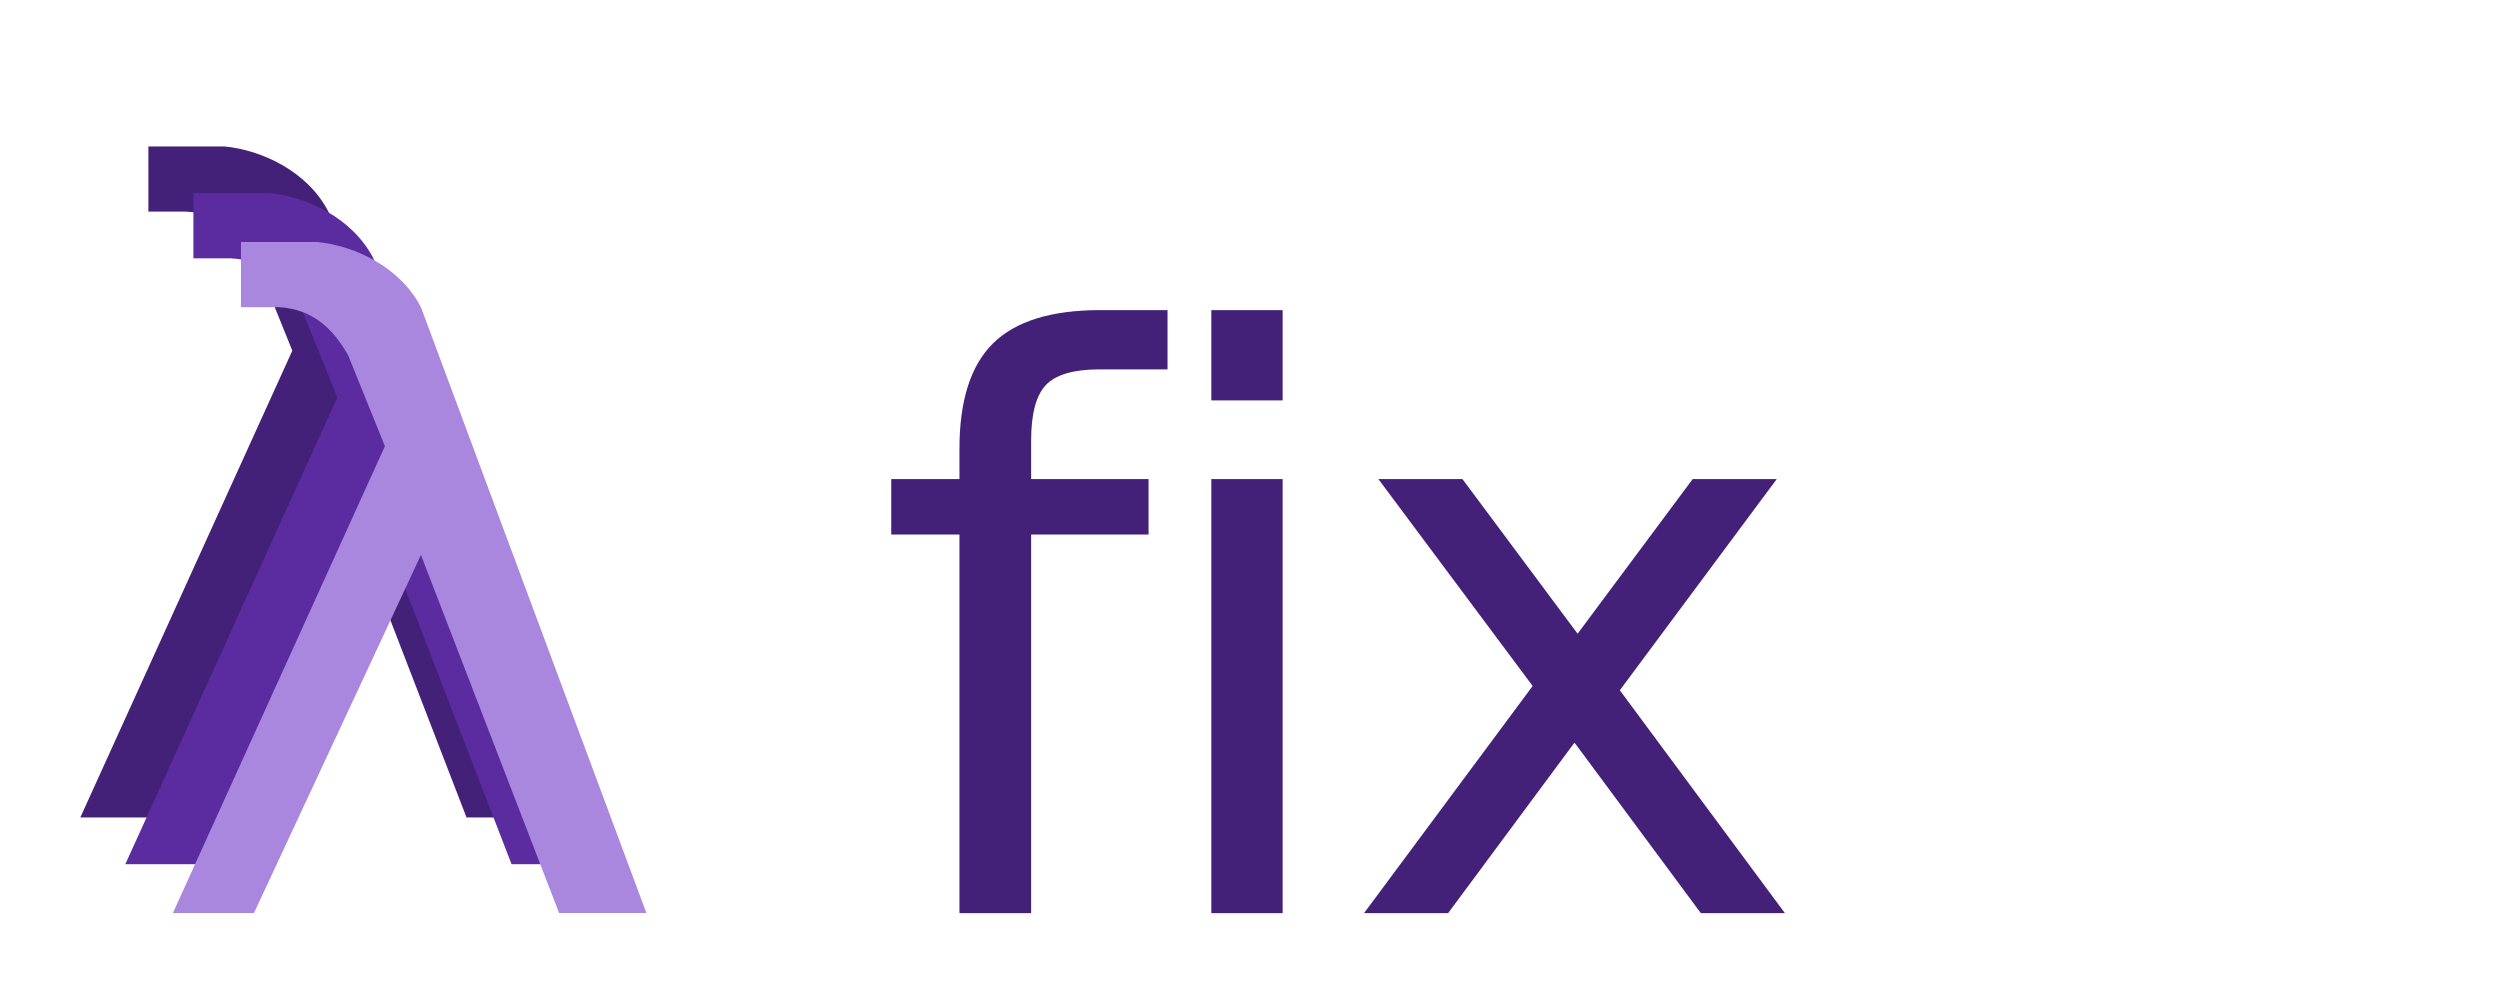
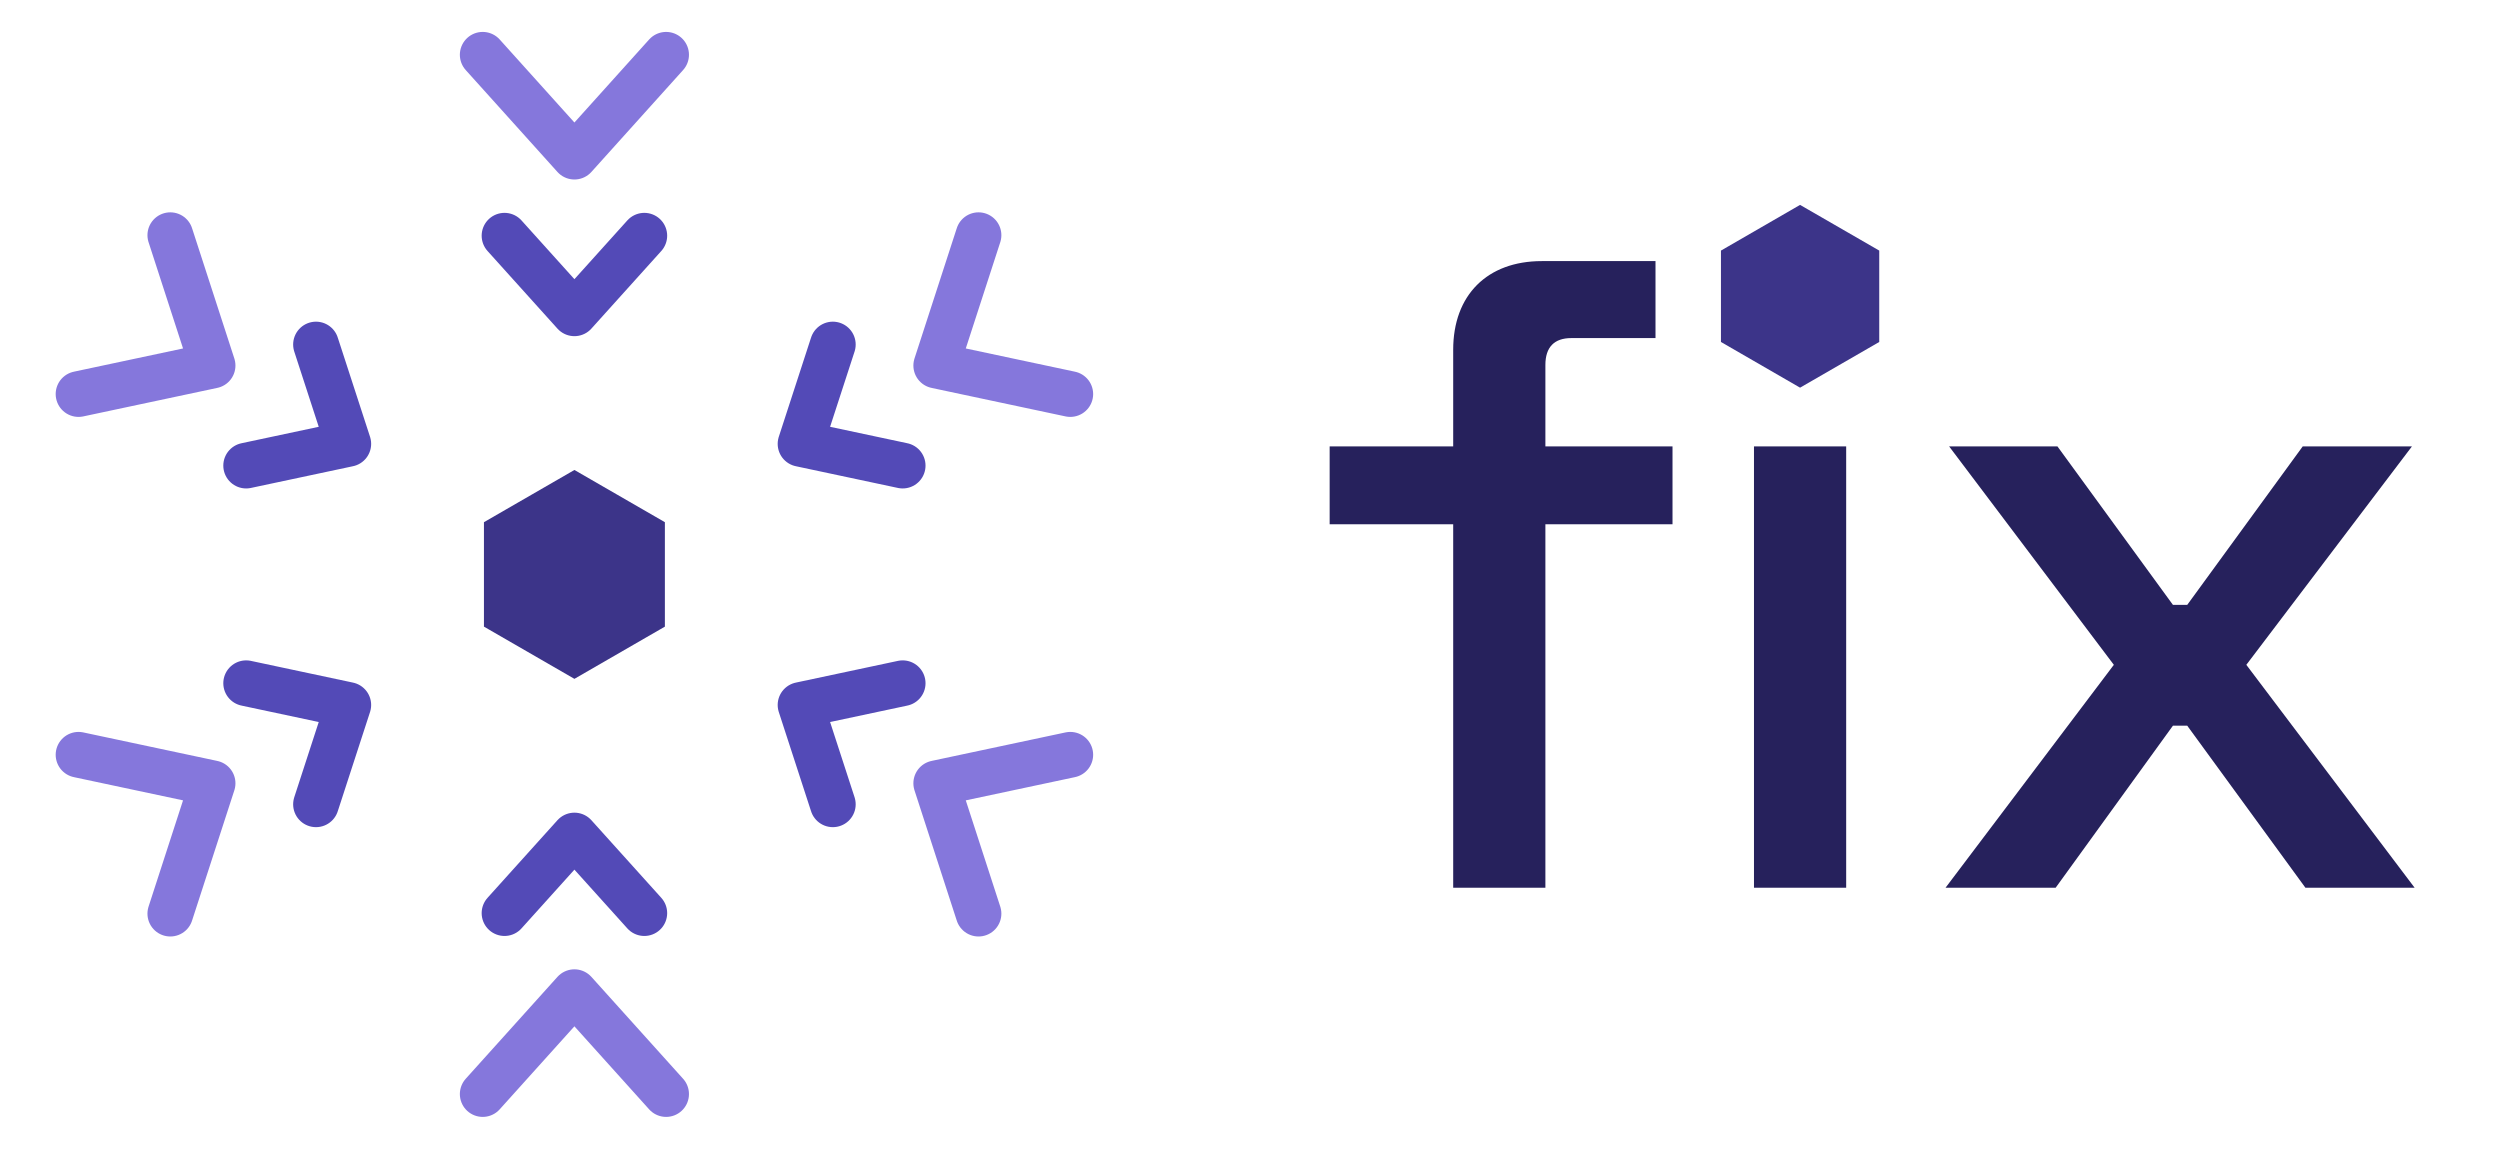
- <svg xmlns="http://www.w3.org/2000/svg" width="900" height="360" viewBox="435 165 630 235" version="1.1">
-   <g style="mix-blend-mode:darken">
-     <path style="fill:#442178;stroke:none" d="m 552.564,362.505 h 22.001 L 517.745,209.829 c -5.211,-10.099 -16.665,-15.505 -26.184,-16.427 h -19.17 v 16.427 h 9.465 c 8.942,0.434 14.048,5.908 17.575,12.186 l 9.232,22.854 -53.427,117.636 h 20.432 l 42.075,-90.241 z" />
-   </g>
-   <path style="fill:#5a2ca0;stroke:none" d="m 563.908,374.277 h 22.001 L 529.09,221.602 c -5.211,-10.099 -16.665,-15.505 -26.184,-16.427 h -19.17 v 16.427 h 9.465 c 8.942,0.434 14.048,5.908 17.575,12.186 l 9.232,22.854 -53.427,117.636 h 20.432 l 42.075,-90.241 z" />
-   <path style="fill:#aa87de;stroke:none" d="m 575.894,386.584 h 22.001 L 541.076,233.909 c -5.211,-10.099 -16.665,-15.505 -26.184,-16.427 h -19.17 v 16.427 h 9.465 c 8.942,0.434 14.048,5.908 17.575,12.186 l 9.232,22.854 -53.427,117.636 h 20.432 l 42.075,-90.241 z" />
-   <text xml:space="preserve" x="655" y="386.6" style="font-style:normal;font-variant:normal;font-weight:500;font-stretch:normal;font-size:200px;font-family:'DejaVu Sans';fill:#442178;letter-spacing:-4px">fix</text>
+ <svg xmlns="http://www.w3.org/2000/svg" viewBox="0 0 383 176" width="383" height="176">
+   <path d="M 149.91 36.03 L 143.43 56.00 L 163.97 60.37" fill="none" stroke="#8577DC" stroke-width="7" stroke-linecap="round" stroke-linejoin="round" />
+   <path d="M 73.95 8.39 L 88.00 24.00 L 102.05 8.39" fill="none" stroke="#8577DC" stroke-width="7" stroke-linecap="round" stroke-linejoin="round" />
+   <path d="M 12.03 60.37 L 32.57 56.00 L 26.09 36.03" fill="none" stroke="#8577DC" stroke-width="7" stroke-linecap="round" stroke-linejoin="round" />
+   <path d="M 26.09 139.97 L 32.57 120.00 L 12.03 115.63" fill="none" stroke="#8577DC" stroke-width="7" stroke-linecap="round" stroke-linejoin="round" />
+   <path d="M 102.05 167.61 L 88.00 152.00 L 73.95 167.61" fill="none" stroke="#8577DC" stroke-width="7" stroke-linecap="round" stroke-linejoin="round" />
+   <path d="M 163.97 115.63 L 143.43 120.00 L 149.91 139.97" fill="none" stroke="#8577DC" stroke-width="7" stroke-linecap="round" stroke-linejoin="round" />
+   <path d="M 127.59 52.78 L 122.64 68.00 L 138.29 71.33" fill="none" stroke="#534AB7" stroke-width="7" stroke-linecap="round" stroke-linejoin="round" />
+   <path d="M 77.29 36.11 L 88.00 48.00 L 98.71 36.11" fill="none" stroke="#534AB7" stroke-width="7" stroke-linecap="round" stroke-linejoin="round" />
+   <path d="M 37.71 71.33 L 53.36 68.00 L 48.41 52.78" fill="none" stroke="#534AB7" stroke-width="7" stroke-linecap="round" stroke-linejoin="round" />
+   <path d="M 48.41 123.22 L 53.36 108.00 L 37.71 104.67" fill="none" stroke="#534AB7" stroke-width="7" stroke-linecap="round" stroke-linejoin="round" />
+   <path d="M 98.71 139.89 L 88.00 128.00 L 77.29 139.89" fill="none" stroke="#534AB7" stroke-width="7" stroke-linecap="round" stroke-linejoin="round" />
+   <path d="M 138.29 104.67 L 122.64 108.00 L 127.59 123.22" fill="none" stroke="#534AB7" stroke-width="7" stroke-linecap="round" stroke-linejoin="round" />
+   <path d="M 88.00 72.00 L 74.14 80.00 L 74.14 96.00 L 88.00 104.00 L 101.86 96.00 L 101.86 80.00 Z" fill="#3C3489" />
+   <path d="M222.629 136.0H236.754V80.32H256.229V68.389H236.754V55.909C236.754 53.166 238.126 51.794 240.731 51.794H253.623V40.0H236.206C227.84 40.0 222.629 45.211 222.629 53.577V68.389H203.703V80.32H222.629Z" fill="#26215C" />
+   <path d="M268.709 136.0H282.834V68.389H268.709Z" fill="#26215C" />
+   <path d="M 275.77 31.39 L 263.65 38.39 L 263.65 52.39 L 275.77 59.39 L 287.90 52.39 L 287.90 38.39 Z" fill="#3C3489" />
+   <path d="M298.057 136.0H314.926L332.891 111.177H335.086L353.189 136.0H369.92L344.137 101.851L369.509 68.389H352.777L335.086 92.663H332.891L315.2 68.389H298.606L323.84 101.851Z" fill="#26215C" />
</svg>
